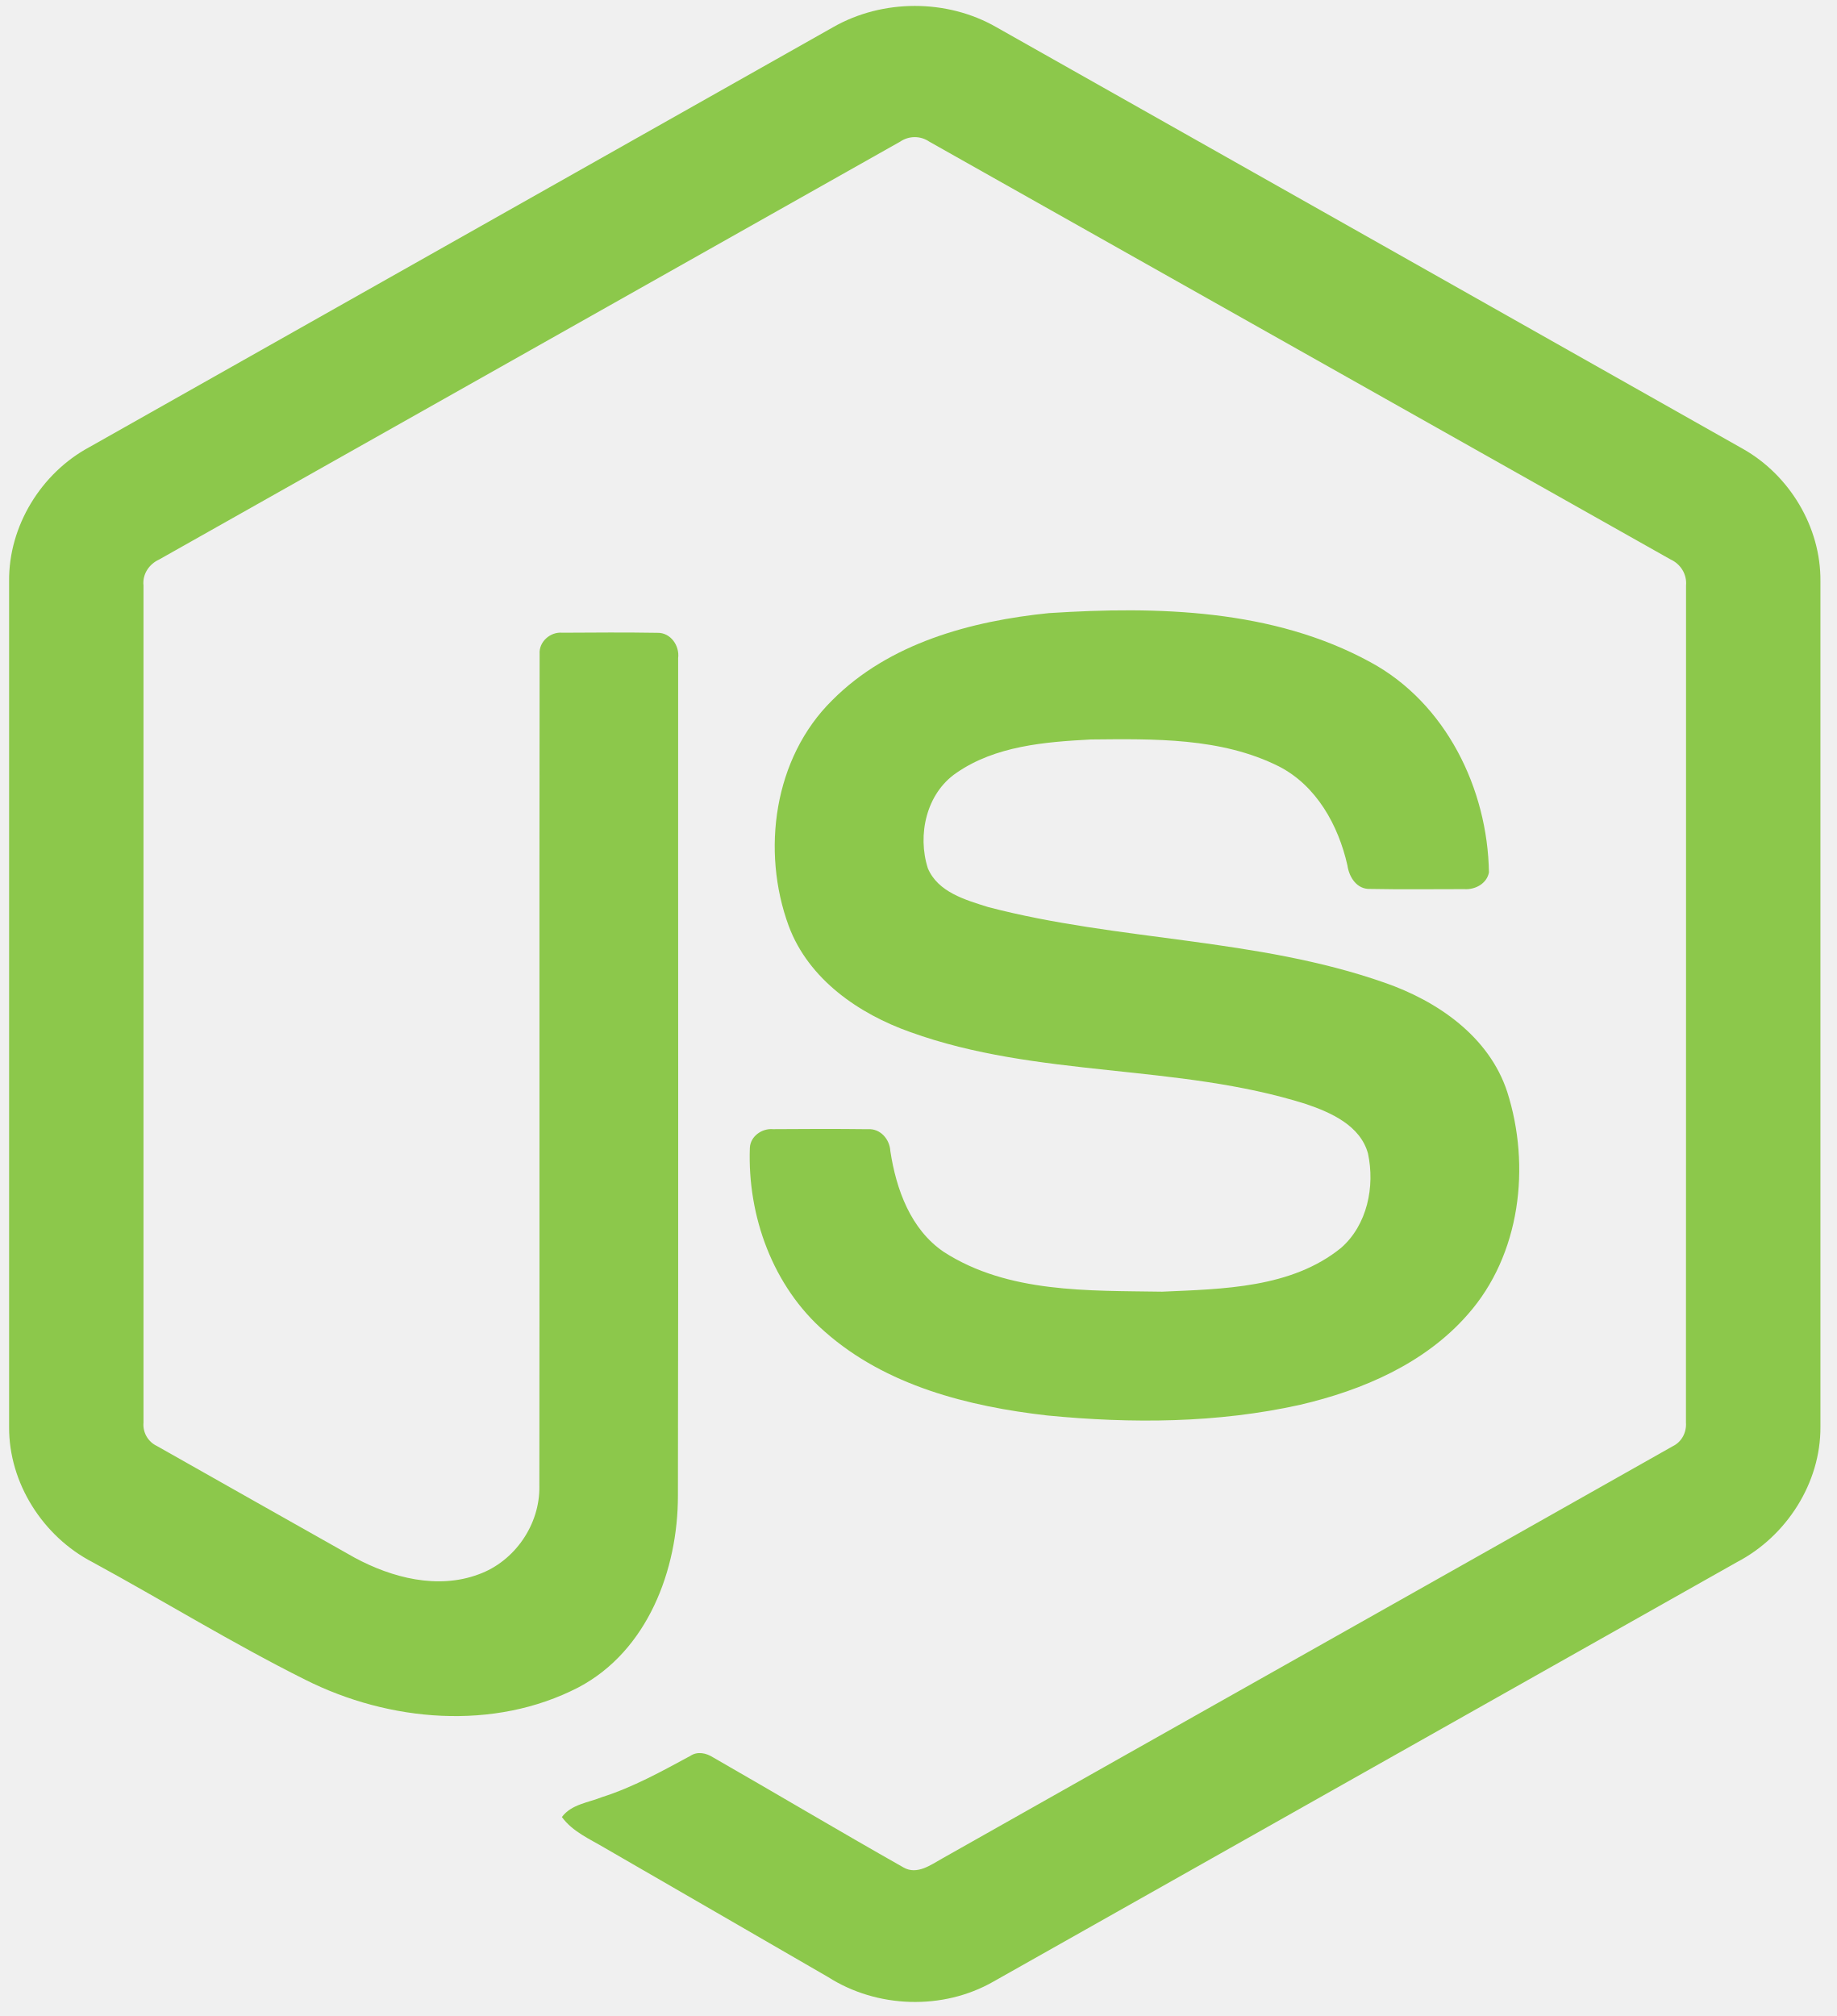
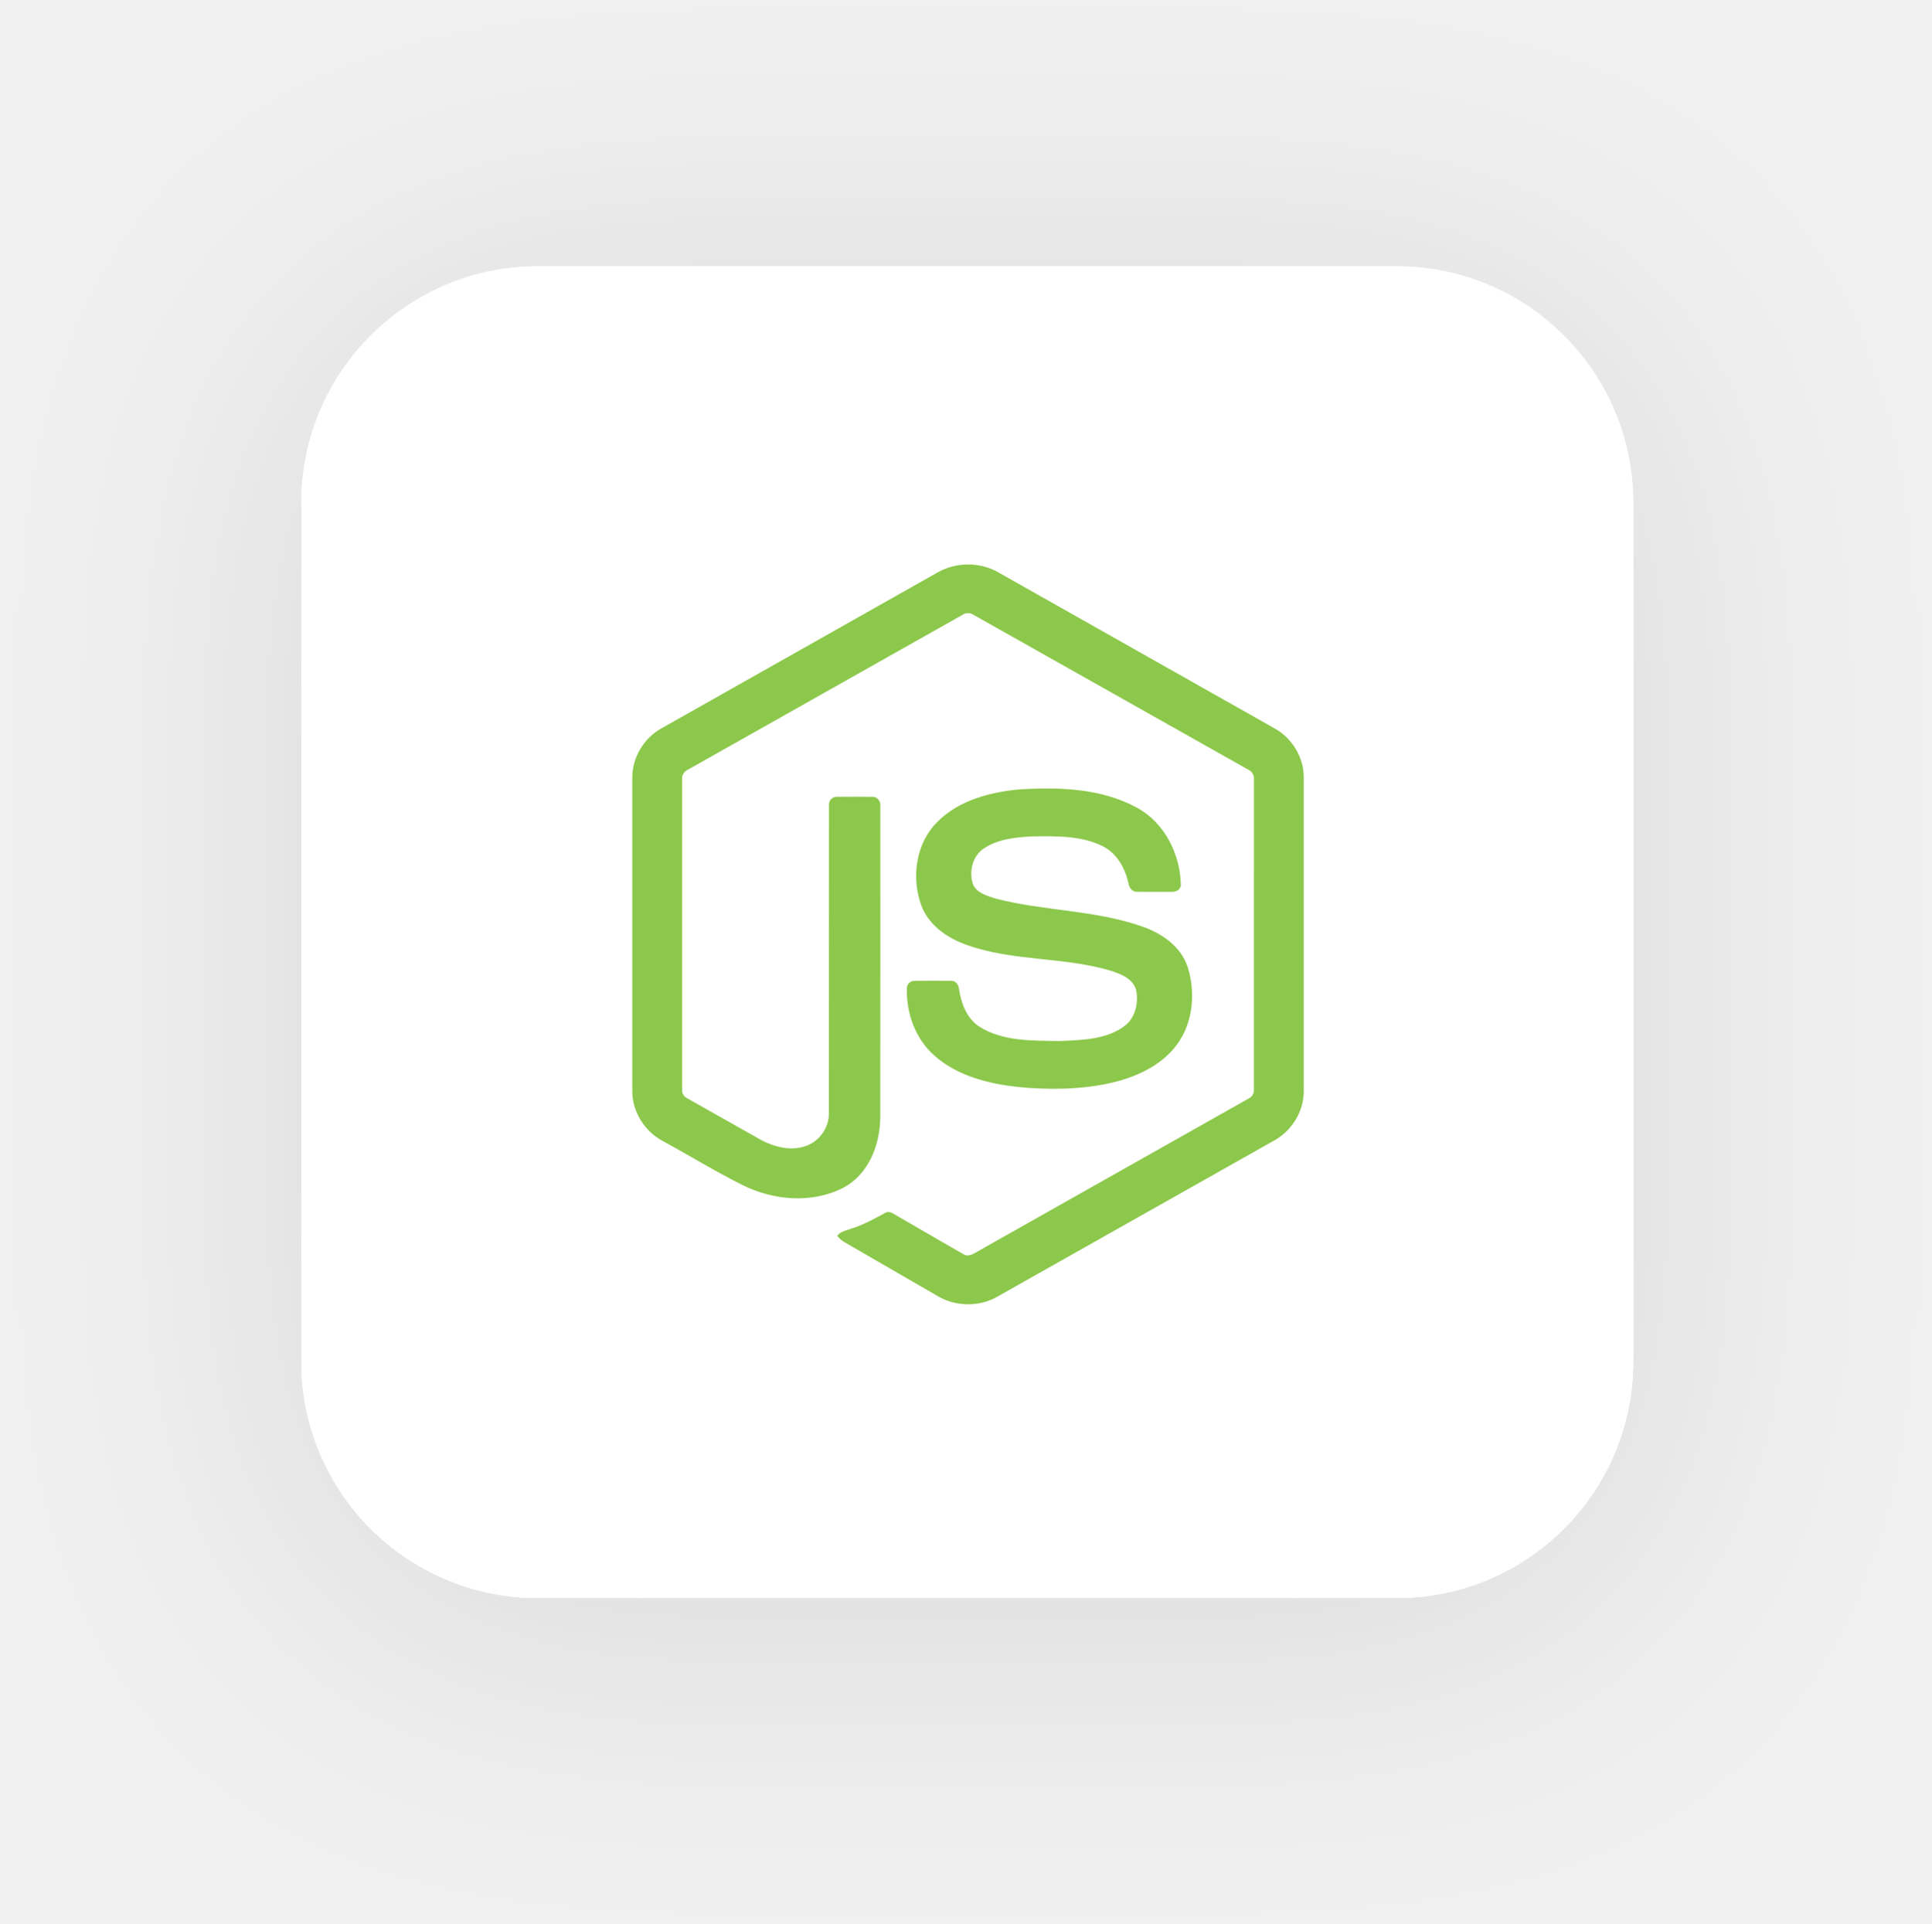
- <svg xmlns="http://www.w3.org/2000/svg" width="92" height="101" viewBox="0 0 92 101" fill="none">
-   <path d="M41.734 1.364C44.214 -0.055 47.443 -0.062 49.921 1.364C62.384 8.407 74.852 15.438 87.313 22.485C89.657 23.805 91.225 26.414 91.201 29.114V71.485C91.218 74.298 89.496 76.969 87.023 78.259C74.6 85.263 62.184 92.275 49.764 99.279C47.233 100.726 43.938 100.614 41.486 99.049C37.762 96.89 34.032 94.741 30.307 92.585C29.546 92.131 28.688 91.77 28.15 91.032C28.625 90.391 29.475 90.311 30.165 90.032C31.72 89.538 33.148 88.744 34.576 87.974C34.937 87.727 35.378 87.822 35.724 88.043C38.909 89.869 42.065 91.748 45.261 93.556C45.942 93.95 46.633 93.427 47.215 93.103C59.406 86.213 71.611 79.349 83.799 72.457C84.251 72.24 84.501 71.761 84.464 71.266C84.472 57.289 84.466 43.309 84.468 29.332C84.52 28.77 84.195 28.254 83.688 28.025C71.308 21.053 58.935 14.07 46.557 7.097C46.343 6.95 46.089 6.87 45.829 6.87C45.569 6.87 45.314 6.948 45.099 7.095C32.722 14.07 20.351 21.059 7.974 28.031C7.468 28.261 7.128 28.768 7.189 29.332C7.191 43.309 7.189 57.289 7.189 71.268C7.167 71.509 7.22 71.751 7.34 71.962C7.461 72.172 7.643 72.341 7.862 72.444C11.165 74.317 14.472 76.177 17.777 78.044C19.639 79.046 21.925 79.641 23.977 78.874C25.787 78.224 27.056 76.377 27.021 74.455C27.038 60.559 27.013 46.661 27.034 32.768C26.989 32.151 27.574 31.641 28.174 31.699C29.761 31.689 31.35 31.678 32.937 31.704C33.599 31.689 34.055 32.353 33.974 32.974C33.967 46.958 33.991 60.942 33.963 74.926C33.967 78.653 32.436 82.708 28.989 84.531C24.742 86.731 19.493 86.265 15.297 84.155C11.665 82.342 8.199 80.203 4.632 78.261C2.153 76.978 0.438 74.296 0.456 71.486V29.114C0.43 26.358 2.06 23.702 4.477 22.401C16.897 15.391 29.316 8.377 41.734 1.364Z" fill="#8CC84B" />
-   <path d="M52.57 30.715C57.987 30.366 63.786 30.508 68.661 33.177C72.435 35.222 74.527 39.514 74.594 43.707C74.488 44.272 73.897 44.584 73.357 44.545C71.786 44.543 70.213 44.567 68.642 44.535C67.975 44.56 67.588 43.946 67.504 43.356C67.052 41.35 65.958 39.363 64.07 38.395C61.171 36.944 57.81 37.017 54.649 37.047C52.342 37.17 49.86 37.37 47.906 38.727C46.405 39.754 45.949 41.829 46.484 43.5C46.989 44.7 48.374 45.087 49.508 45.444C56.036 47.152 62.954 46.982 69.358 49.229C72.009 50.145 74.602 51.926 75.51 54.702C76.697 58.422 76.177 62.869 73.53 65.856C71.383 68.313 68.257 69.651 65.139 70.378C60.991 71.302 56.686 71.326 52.473 70.915C48.512 70.464 44.39 69.423 41.332 66.724C38.717 64.454 37.44 60.916 37.567 57.502C37.597 56.925 38.171 56.523 38.724 56.57C40.306 56.557 41.889 56.553 43.472 56.572C44.104 56.527 44.573 57.073 44.605 57.669C44.897 59.581 45.615 61.587 47.282 62.72C50.499 64.796 54.535 64.653 58.219 64.712C61.27 64.576 64.696 64.535 67.186 62.518C68.5 61.368 68.889 59.443 68.534 57.788C68.149 56.39 66.687 55.738 65.431 55.312C58.986 53.274 51.991 54.013 45.609 51.708C43.018 50.792 40.512 49.061 39.517 46.399C38.128 42.632 38.764 37.972 41.689 35.086C44.54 32.215 48.656 31.11 52.57 30.714V30.715Z" fill="#8CC84B" />
+ <svg xmlns="http://www.w3.org/2000/svg" width="261" height="260" viewBox="0 0 261 260" fill="none">
+   <g filter="url(#filter0_d_20_1660)">
+     <rect x="40.724" y="36" width="180" height="180" rx="32" fill="white" />
+     <rect x="41.224" y="36.5" width="179" height="179" rx="31.5" stroke="white" />
+   </g>
+   <path d="M126.734 77.364C129.214 75.945 132.443 75.938 134.921 77.364C147.384 84.407 159.852 91.438 172.313 98.485C174.657 99.805 176.225 102.414 176.201 105.114V147.485C176.218 150.298 174.496 152.969 172.023 154.259C159.6 161.263 147.184 168.275 134.764 175.279C132.233 176.726 128.938 176.614 126.487 175.049C122.762 172.89 119.032 170.741 115.307 168.585C114.546 168.131 113.688 167.77 113.15 167.032C113.625 166.391 114.475 166.312 115.165 166.032C116.72 165.538 118.148 164.744 119.576 163.974C119.937 163.727 120.378 163.822 120.724 164.043C123.909 165.869 127.065 167.748 130.261 169.556C130.942 169.95 131.633 169.428 132.215 169.103C144.406 162.213 156.611 155.349 168.799 148.457C169.251 148.24 169.501 147.761 169.464 147.266C169.472 133.289 169.466 119.309 169.468 105.332C169.52 104.77 169.195 104.254 168.688 104.025C156.308 97.053 143.935 90.07 131.557 83.097C131.343 82.95 131.089 82.87 130.829 82.87C130.569 82.87 130.314 82.948 130.099 83.095C117.722 90.07 105.351 97.059 92.974 104.031C92.468 104.261 92.128 104.768 92.189 105.332C92.191 119.309 92.189 133.289 92.189 147.268C92.167 147.509 92.22 147.752 92.341 147.962C92.461 148.172 92.643 148.341 92.862 148.444C96.165 150.317 99.472 152.177 102.777 154.044C104.639 155.046 106.925 155.642 108.977 154.874C110.787 154.224 112.056 152.377 112.021 150.455C112.038 136.559 112.013 122.661 112.034 108.768C111.989 108.151 112.574 107.641 113.174 107.699C114.761 107.689 116.35 107.678 117.937 107.704C118.6 107.689 119.055 108.353 118.973 108.974C118.967 122.958 118.991 136.942 118.963 150.926C118.967 154.652 117.436 158.708 113.989 160.531C109.742 162.731 104.493 162.265 100.298 160.155C96.665 158.342 93.199 156.203 89.632 154.261C87.153 152.978 85.438 150.296 85.456 147.486V105.114C85.43 102.358 87.06 99.702 89.477 98.401C101.897 91.391 114.316 84.377 126.734 77.364Z" fill="#8CC84B" />
+   <path d="M137.57 106.715C142.987 106.366 148.786 106.508 153.661 109.177C157.435 111.222 159.527 115.514 159.594 119.707C159.488 120.272 158.897 120.584 158.357 120.545C156.786 120.543 155.214 120.567 153.642 120.535C152.975 120.56 152.588 119.946 152.504 119.356C152.052 117.35 150.958 115.363 149.07 114.395C146.171 112.944 142.81 113.017 139.649 113.047C137.342 113.17 134.86 113.37 132.905 114.727C131.405 115.754 130.949 117.829 131.484 119.5C131.989 120.7 133.375 121.087 134.508 121.444C141.036 123.152 147.954 122.982 154.358 125.229C157.009 126.145 159.602 127.926 160.51 130.701C161.697 134.422 161.177 138.869 158.53 141.855C156.383 144.313 153.257 145.651 150.139 146.378C145.991 147.302 141.686 147.326 137.473 146.915C133.512 146.464 129.39 145.423 126.332 142.724C123.717 140.454 122.44 136.916 122.567 133.502C122.597 132.925 123.171 132.523 123.723 132.57C125.306 132.557 126.889 132.553 128.472 132.572C129.104 132.527 129.573 133.073 129.605 133.669C129.897 135.581 130.615 137.587 132.282 138.72C135.499 140.796 139.535 140.653 143.219 140.712C146.27 140.576 149.696 140.535 152.186 138.518C153.5 137.368 153.889 135.443 153.534 133.788C153.149 132.39 151.687 131.738 150.431 131.312C143.986 129.274 136.991 130.013 130.609 127.708C128.018 126.792 125.512 125.061 124.517 122.399C123.128 118.632 123.764 113.972 126.689 111.086C129.54 108.215 133.656 107.11 137.57 106.714V106.715Z" fill="#8CC84B" />
+   <defs>
+     <filter id="filter0_d_20_1660" x="0.724" y="0" width="260" height="260" filterUnits="userSpaceOnUse" color-interpolation-filters="sRGB">
+       <feFlood flood-opacity="0" result="BackgroundImageFix" />
+       <feColorMatrix in="SourceAlpha" type="matrix" values="0 0 0 0 0 0 0 0 0 0 0 0 0 0 0 0 0 0 127 0" result="hardAlpha" />
+       <feOffset dy="4" />
+       <feGaussianBlur stdDeviation="20" />
+       <feComposite in2="hardAlpha" operator="out" />
+       <feColorMatrix type="matrix" values="0 0 0 0 0.037 0 0 0 0 0.035 0 0 0 0 0.048 0 0 0 0.1 0" />
+       <feBlend mode="normal" in2="BackgroundImageFix" result="effect1_dropShadow_20_1660" />
+       <feBlend mode="normal" in="SourceGraphic" in2="effect1_dropShadow_20_1660" result="shape" />
+     </filter>
+   </defs>
</svg>
